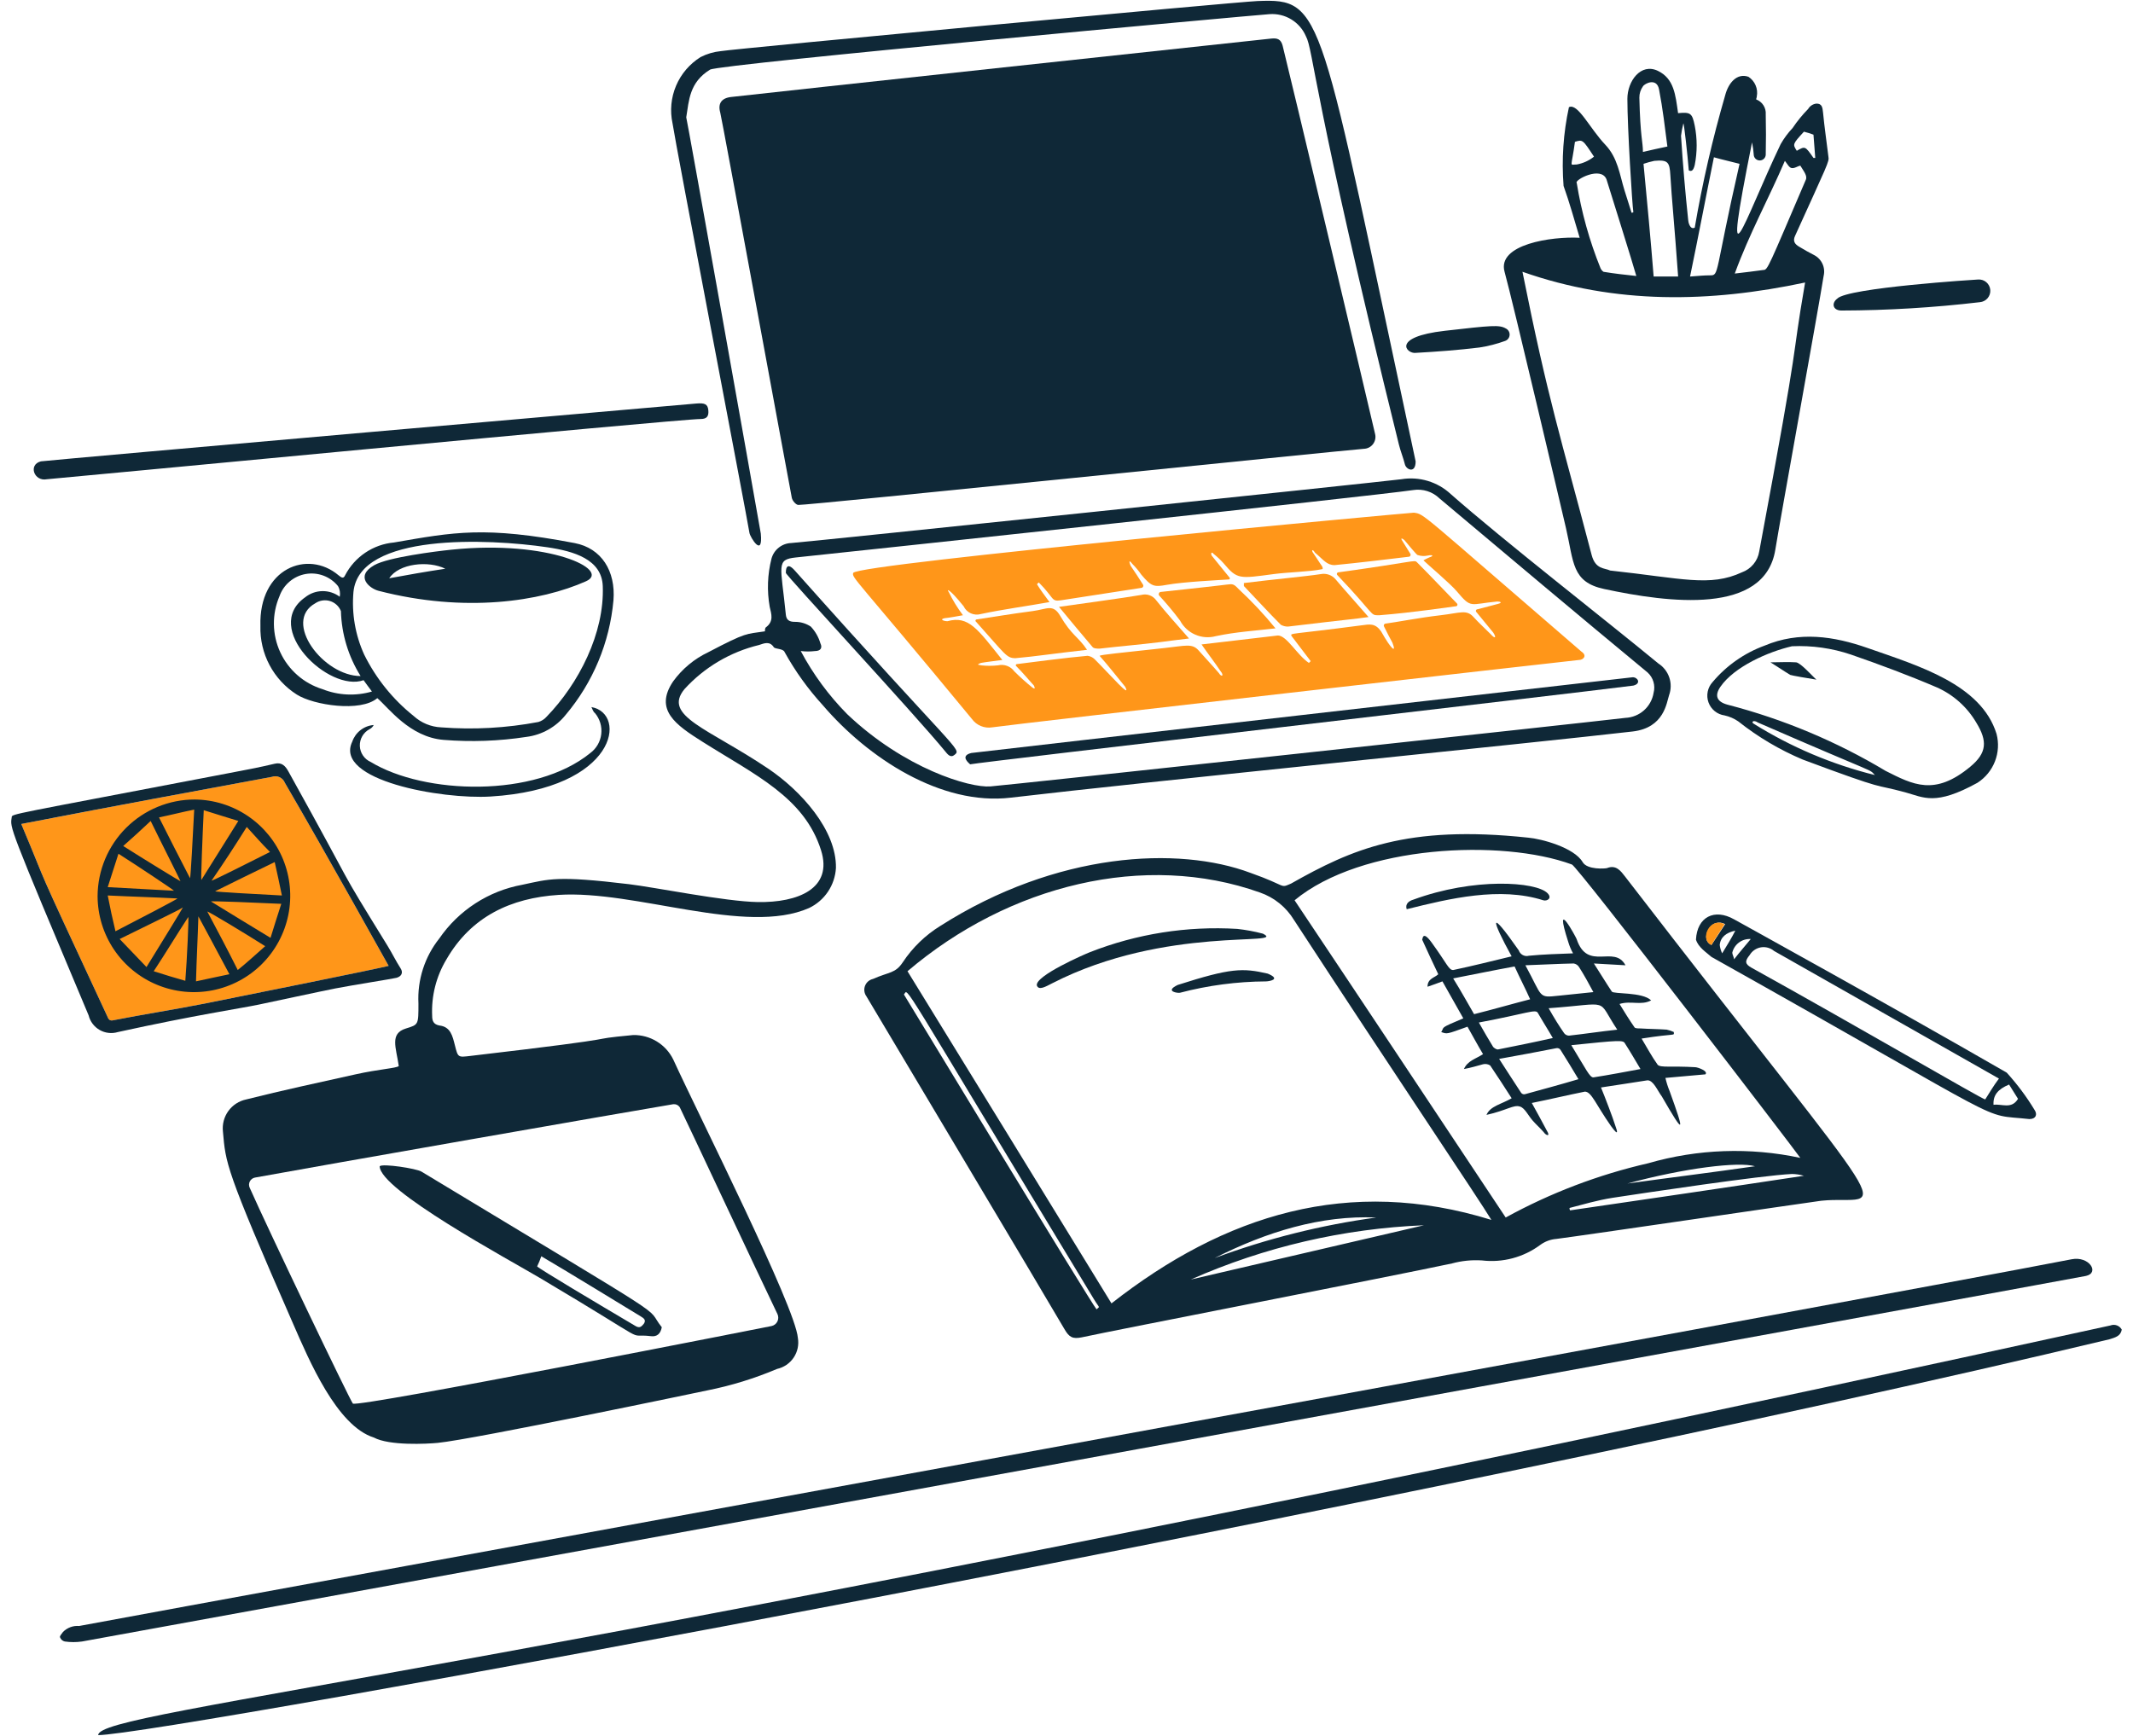
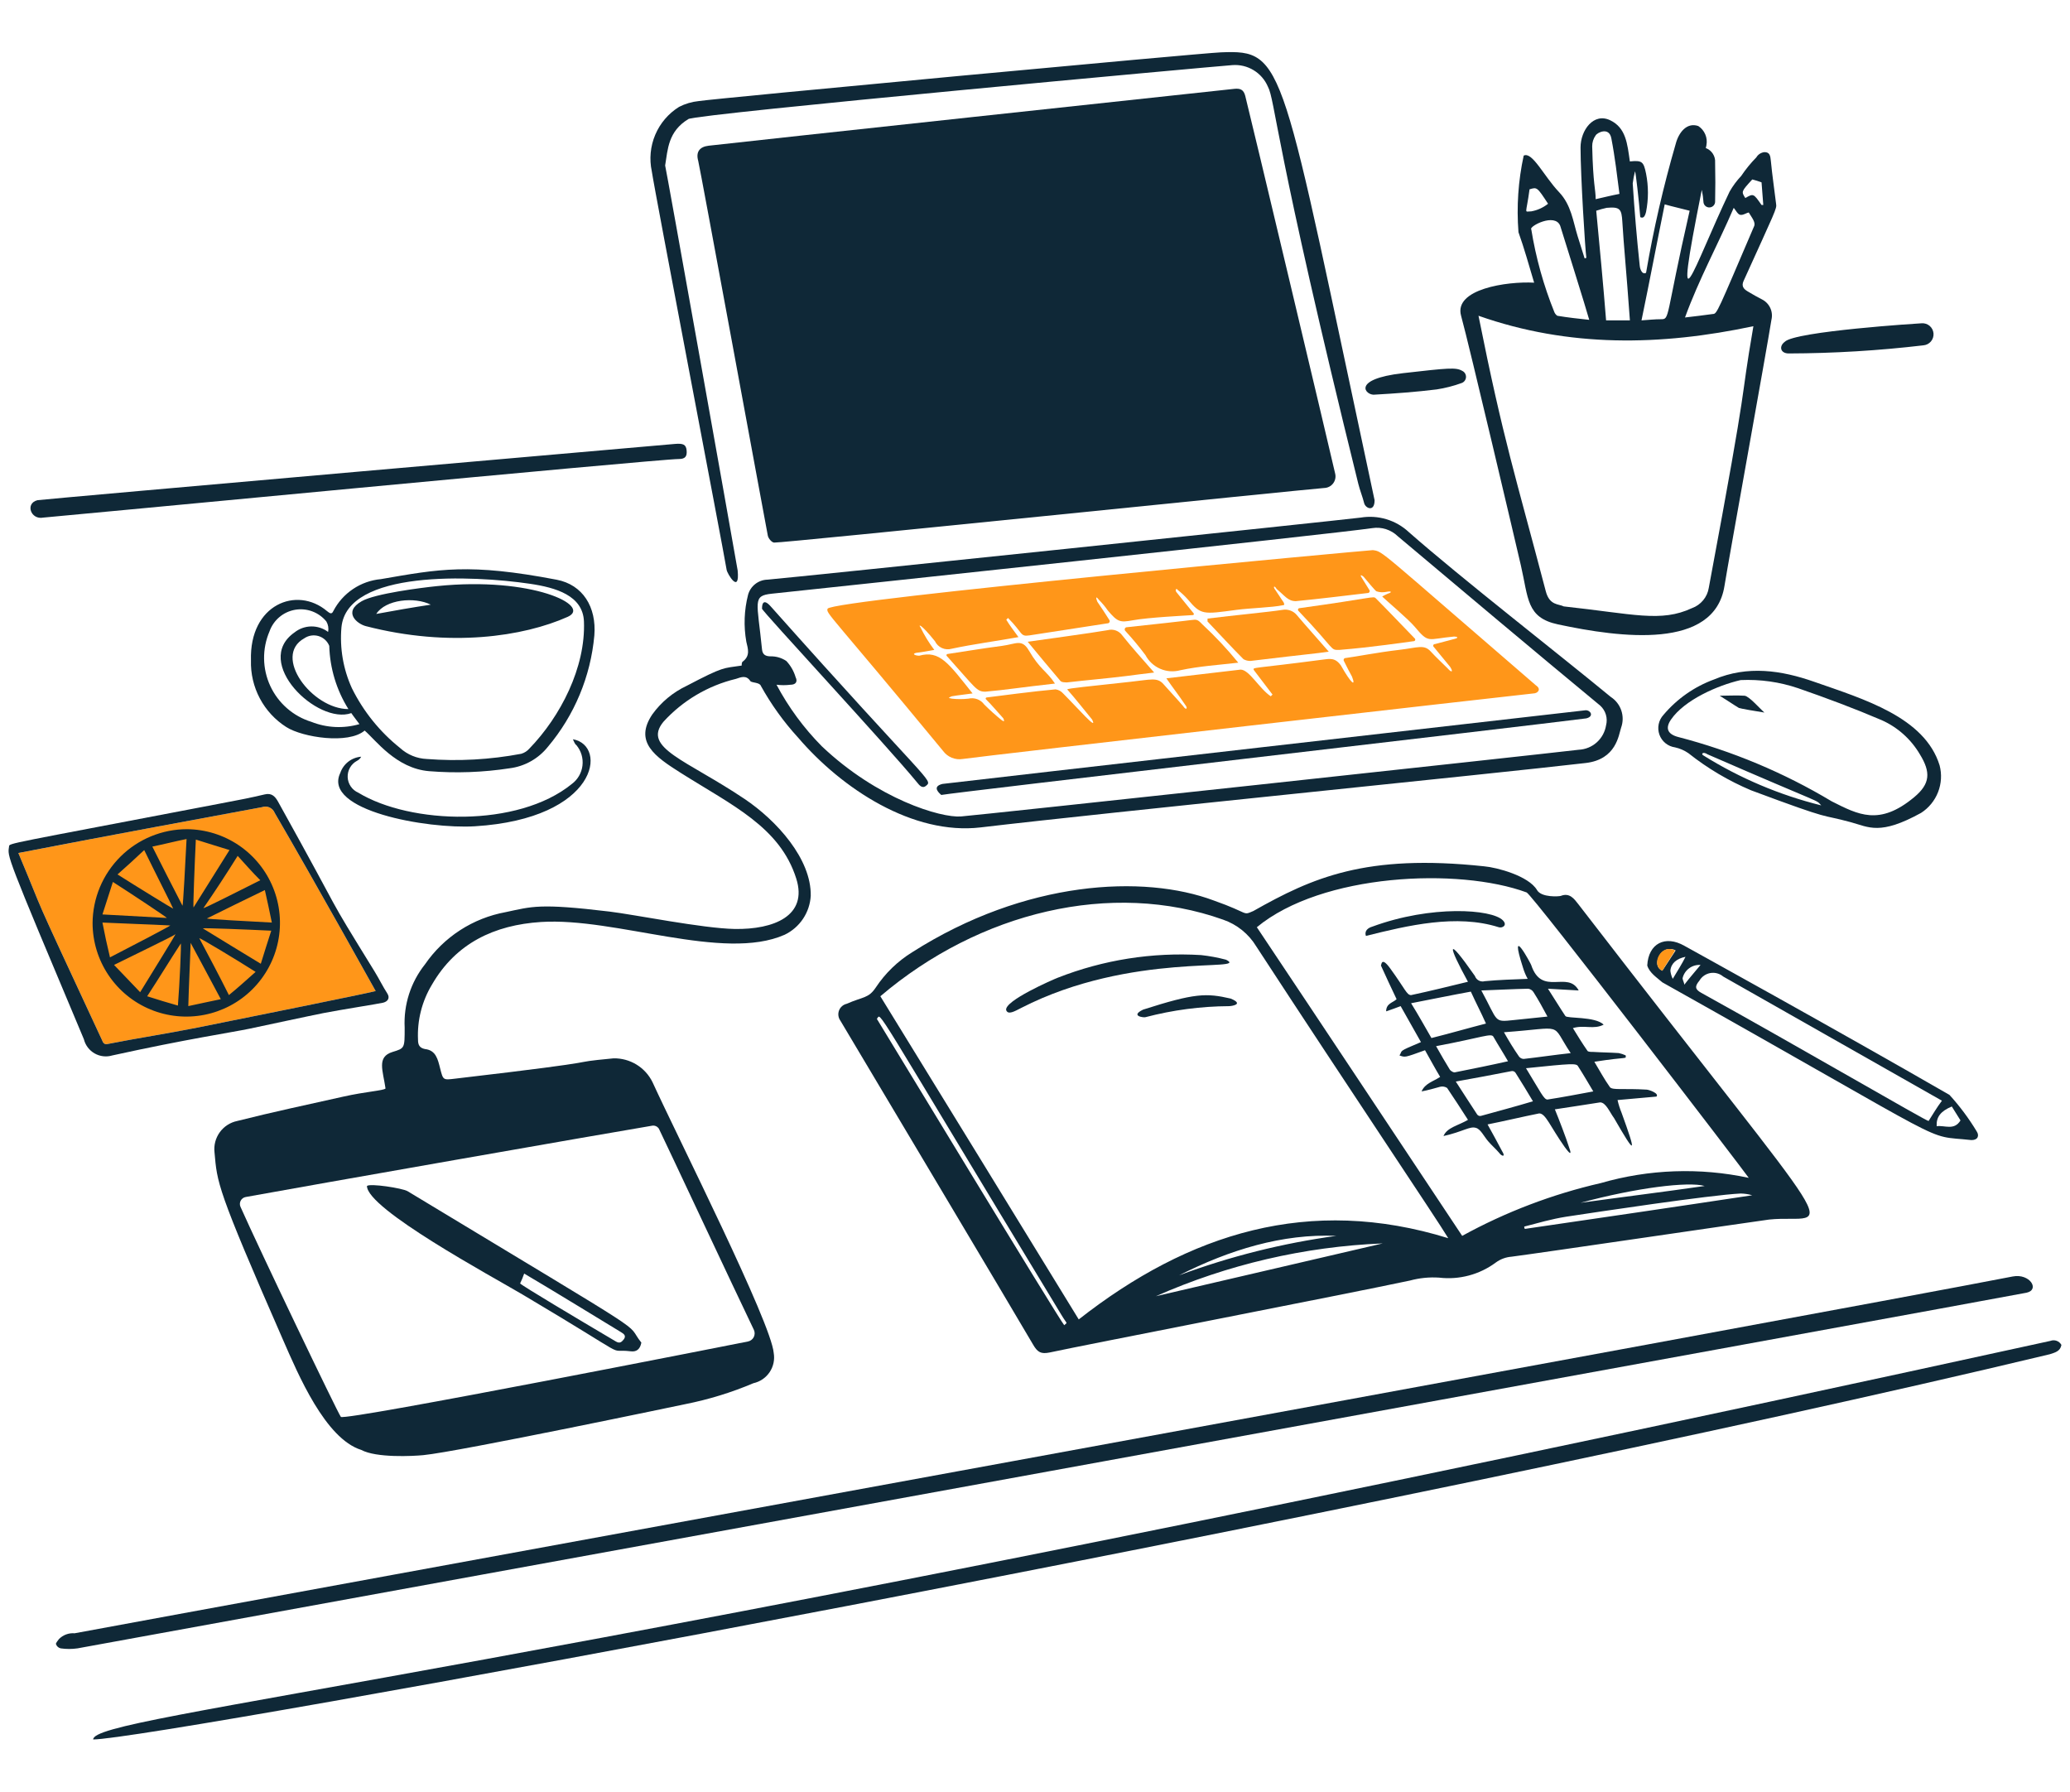
- <svg xmlns="http://www.w3.org/2000/svg" width="258" height="210" viewBox="0 0 228 186" fill="none">
+ <svg xmlns="http://www.w3.org/2000/svg" width="208" height="180" viewBox="0 0 228 186" fill="none">
  <path d="M41.379 103.492C41.307 103.373 34.834 91.721 30.261 83.876C30.156 83.608 29.95 83.391 29.688 83.273C29.425 83.154 29.126 83.143 28.856 83.242C20.353 84.827 13.037 86.157 2.02 88.29C5.433 96.394 2.615 90.363 11.221 108.864C11.348 109.184 11.476 109.439 11.923 109.311C15.183 108.672 18.442 108.171 21.699 107.526C27.07 106.447 40.164 103.811 41.379 103.492Z" fill="#FF9619" />
  <path d="M85.273 54.102C85.018 54.102 84.633 53.655 84.571 53.335C84.174 51.293 77.085 12.701 76.904 12.06C76.632 11.108 77.03 10.513 78.053 10.394C81.623 9.978 133.001 4.444 135.942 4.132C136.58 4.065 136.974 4.192 137.156 4.898C137.698 7 146.347 43.365 147.059 46.493C147.107 46.68 147.112 46.875 147.073 47.064C147.034 47.253 146.954 47.431 146.837 47.585C146.721 47.738 146.571 47.863 146.399 47.951C146.227 48.038 146.038 48.086 145.845 48.09C143.289 48.287 86.168 54.165 85.273 54.102Z" fill="#0F2837" />
  <path d="M42.464 114.226C42.181 112.246 41.468 110.744 43.231 110.202C44.584 109.784 44.572 109.817 44.572 107.518C44.444 105.001 45.239 102.525 46.809 100.553C47.838 99.057 49.152 97.779 50.676 96.792C52.2 95.805 53.904 95.13 55.69 94.803C58.603 94.189 59.338 93.803 67.127 94.739C69.864 95.067 77.439 96.6 80.931 96.655C85.227 96.725 89.01 95.213 87.701 91.096C85.909 85.428 80.645 83.045 74.985 79.468C72.145 77.672 69.799 76.061 71.855 73.014C72.828 71.67 74.124 70.593 75.624 69.883C79.796 67.696 79.618 67.966 81.693 67.646C81.693 67.519 81.693 67.263 81.821 67.2C82.654 66.561 82.386 65.796 82.204 65.027C81.899 63.308 81.964 61.543 82.396 59.852C82.524 59.385 82.797 58.972 83.177 58.673C83.556 58.373 84.021 58.202 84.504 58.185C87.257 57.971 147.32 51.674 149.871 51.35C150.818 51.192 151.789 51.254 152.708 51.531C153.628 51.808 154.472 52.292 155.174 52.947C160.911 57.999 171.768 66.436 177.409 71.093C177.955 71.445 178.367 71.971 178.576 72.586C178.785 73.201 178.779 73.869 178.559 74.48C178.289 75.269 178.05 77.982 174.661 78.377C164.373 79.577 122.216 83.79 108.021 85.469C100.554 86.353 92.736 81.223 87.895 75.566C86.313 73.837 84.941 71.928 83.805 69.88C83.677 69.496 82.841 69.553 82.655 69.368C82.208 68.665 81.633 68.921 81.058 69.112C77.982 69.854 75.199 71.501 73.07 73.841C70.706 76.72 75.582 78.017 82.015 82.339C85.537 84.705 89.38 88.944 89.299 93.008C89.246 93.914 88.951 94.789 88.446 95.543C87.94 96.296 87.242 96.9 86.424 97.292C79.668 100.279 67.828 95.354 59.588 95.887C54.471 96.217 50.224 98.202 47.576 102.789C46.474 104.615 45.941 106.728 46.042 108.858C46.042 109.37 46.169 109.753 46.809 109.88C48.023 110.009 48.227 111.028 48.474 111.989C48.812 113.326 48.797 113.298 50.141 113.14C69.004 110.935 61.446 111.493 67.584 110.903C68.472 110.888 69.347 111.126 70.106 111.589C70.865 112.053 71.476 112.722 71.868 113.521C74.69 119.686 84.949 140.009 85.222 143.359C85.348 144.094 85.186 144.849 84.769 145.468C84.352 146.087 83.713 146.521 82.984 146.681C80.578 147.701 78.073 148.472 75.509 148.982C75.368 149.014 50.48 154.231 46.629 154.604C45.477 154.715 41.453 154.924 39.792 154.029C35.822 152.788 32.846 145.725 31.167 141.891C23.813 125.096 23.932 124.636 23.627 121.255C23.538 120.472 23.744 119.685 24.205 119.046C24.666 118.408 25.349 117.964 26.119 117.804C30.011 116.82 33.909 115.992 37.812 115.12C40.308 114.561 42.232 114.46 42.464 114.226ZM27.065 126.175C26.948 126.195 26.838 126.243 26.742 126.312C26.646 126.382 26.567 126.473 26.512 126.578C26.457 126.682 26.426 126.798 26.422 126.917C26.418 127.035 26.442 127.153 26.491 127.261C28.481 131.757 37.161 149.88 37.544 150.39C38.02 150.866 82.272 142.111 82.398 142.084C82.532 142.056 82.658 141.997 82.766 141.913C82.875 141.829 82.963 141.722 83.025 141.6C83.086 141.477 83.119 141.342 83.121 141.205C83.123 141.067 83.094 140.931 83.037 140.807C80.928 136.428 73.197 119.913 72.565 118.635C72.488 118.524 72.381 118.434 72.257 118.378C72.134 118.322 71.997 118.301 71.862 118.316C66.876 119.146 33.71 124.962 27.065 126.175ZM85.529 69.756C86.853 72.243 88.531 74.525 90.513 76.529C96.657 82.361 103.619 84.431 105.847 84.264C107.89 84.109 169.425 77.452 173.894 76.917C174.627 76.882 175.325 76.596 175.872 76.108C176.418 75.619 176.781 74.958 176.898 74.234C177 73.848 176.995 73.442 176.882 73.058C176.77 72.675 176.554 72.33 176.26 72.061C168.814 65.903 161.353 59.623 153.96 53.404C153.593 53.047 153.148 52.781 152.66 52.625C152.172 52.47 151.655 52.43 151.149 52.509C146.688 53.167 91.347 59.061 85.018 59.73C82.837 59.96 83.405 60.545 83.932 65.863C83.989 66.439 84.315 66.63 84.884 66.63C85.498 66.621 86.1 66.799 86.609 67.141C87.086 67.648 87.436 68.259 87.632 68.926C87.887 69.438 87.632 69.759 87.057 69.759C86.549 69.822 86.036 69.821 85.529 69.756Z" fill="#0F2837" />
  <path d="M168.978 25.477C168.404 23.56 167.892 21.707 167.252 19.919C167.032 17.095 167.226 14.253 167.827 11.485C168.779 11.009 170.038 13.733 171.726 15.51C173.063 16.919 173.259 18.705 173.771 20.366C174.026 21.199 174.28 21.963 174.536 22.794C174.571 22.798 174.606 22.794 174.639 22.783C174.673 22.772 174.703 22.754 174.728 22.73C174.601 21.896 174.089 13.657 174.089 10.591C174.089 8.687 175.528 6.72 177.348 7.588C179.094 8.421 179.241 10.167 179.52 12.124C180.863 11.997 181.031 12.124 181.305 13.466C181.58 14.859 181.58 16.291 181.305 17.684C181.173 18.21 181.002 18.426 180.667 18.259C180.538 16.593 180.155 13.211 180.09 13.211C179.975 13.652 179.89 14.1 179.836 14.553C180.028 17.556 180.283 20.558 180.602 23.561C180.602 23.74 180.776 24.657 181.305 24.394C182.124 19.608 183.213 14.871 184.567 10.207C184.888 8.956 185.781 7.785 187.059 8.226C187.4 8.449 187.668 8.769 187.826 9.144C187.986 9.519 188.031 9.934 187.953 10.334C187.953 10.462 187.89 10.526 187.89 10.655C188.209 10.774 188.482 10.995 188.666 11.283C188.851 11.571 188.937 11.911 188.911 12.252C188.944 13.722 188.944 15.125 188.911 16.596C188.899 16.753 188.831 16.899 188.719 17.009C188.606 17.119 188.458 17.183 188.301 17.191C188.144 17.199 187.99 17.15 187.867 17.052C187.744 16.954 187.661 16.815 187.634 16.66C187.605 16.187 187.541 15.717 187.442 15.254C184.085 32.04 186.478 23.895 190.509 15.445C190.864 14.822 191.293 14.243 191.787 13.721C192.278 12.99 192.835 12.305 193.453 11.677C193.546 11.517 193.676 11.382 193.831 11.282C193.987 11.182 194.164 11.12 194.348 11.101C194.923 11.101 194.995 11.484 195.05 12.06C195.203 13.655 195.434 15.191 195.626 16.788C195.732 17.321 195.55 17.551 192.047 25.286C191.788 25.859 192.047 26.171 192.495 26.436C193.013 26.746 193.581 27.075 194.092 27.33C194.488 27.534 194.805 27.866 194.99 28.272C195.176 28.677 195.219 29.134 195.114 29.567C194.611 32.773 190.401 56.01 189.939 58.894C188.812 65.923 178.54 64.596 171.601 63.111C168.115 62.366 168.36 60.255 167.512 56.594C167.053 54.615 161.812 32.301 160.931 29.12C160.111 26.183 165.971 25.315 168.978 25.477ZM193.135 30.269C182.912 32.442 172.816 32.634 162.848 29.12C165.616 42.956 166.918 46.723 170.261 59.465C170.675 61.046 171.677 60.844 172.241 61.131C179.939 61.964 182.934 62.916 186.362 61.322C186.842 61.149 187.267 60.851 187.593 60.457C187.92 60.064 188.134 59.591 188.214 59.086C192.907 33.976 191.469 39.902 193.128 30.269H193.135ZM168.662 19.599C169.167 22.732 170.022 25.798 171.212 28.74C171.282 28.894 171.392 29.027 171.531 29.123C172.682 29.315 173.831 29.442 175.046 29.571C174.853 28.799 171.888 19.337 171.851 19.218C171.275 17.746 168.401 19.28 168.655 19.599H168.662ZM192.623 17.746C192.305 17.81 191.983 18.073 191.665 18.002C191.408 17.945 191.218 17.554 190.962 17.235C189.237 21.26 187.129 25.089 185.595 29.311C186.744 29.183 187.703 29.055 188.661 28.928C189.127 28.928 189.184 28.647 193.198 19.28C193.409 18.843 192.972 18.34 192.616 17.746H192.623ZM183.359 16.852C182.464 21.255 181.693 25.35 180.803 29.63C181.698 29.567 182.273 29.503 182.912 29.503C183.971 29.503 183.369 29.53 186.106 17.554C185.141 17.299 184.245 17.107 183.352 16.852H183.359ZM179.525 29.63C179.122 23.987 178.844 21.373 178.692 18.768C178.611 17.364 178.436 17.102 176.967 17.235C176.578 17.32 176.194 17.427 175.817 17.554C176.2 21.58 176.583 25.606 176.903 29.63H179.525ZM178.376 15.707C178.12 13.727 177.876 11.616 177.48 9.574C177.233 8.295 175.946 8.935 175.755 9.254C175.501 9.607 175.366 10.033 175.372 10.468C175.474 14.759 175.755 15.164 175.755 16.282C176.642 16.084 177.409 15.888 178.368 15.701L178.376 15.707ZM170.516 16.794C169.302 14.941 169.302 14.941 168.471 15.197C168.088 18.072 167.832 17.624 168.662 17.624C169.338 17.504 169.972 17.216 170.508 16.788L170.516 16.794ZM192.24 16.155C193.135 15.644 193.135 15.644 194.025 16.921H194.217C194.154 16.09 194.09 15.26 194.025 14.429C193.691 14.303 193.35 14.197 193.003 14.11C191.785 15.445 191.785 15.445 192.233 16.149L192.24 16.155Z" fill="#0F2837" />
  <path d="M8.536 175.884C7.922 175.972 7.298 175.972 6.683 175.884C6.568 175.858 6.461 175.803 6.371 175.726C6.282 175.647 6.214 175.548 6.173 175.437C6.109 175.309 6.364 175.053 6.492 174.862C6.715 174.636 6.985 174.46 7.283 174.35C7.581 174.239 7.9 174.196 8.217 174.223C19.422 172.122 201.406 138.88 221.688 134.928C223.566 134.562 224.708 136.382 223.222 136.713C221.902 137.014 8.655 175.863 8.536 175.884Z" fill="#0F2837" />
  <path d="M225.841 142.021C226.063 141.935 226.309 141.933 226.532 142.015C226.755 142.098 226.942 142.259 227.055 142.469C226.927 143.171 226.353 143.302 225.778 143.491C153.307 160.851 16.814 185.916 10.262 185.916C10.262 183.183 53.462 179.751 225.841 142.021Z" fill="#0F2837" />
  <path d="M40.164 74.804C38.379 76.338 33.334 75.561 31.539 74.421C30.308 73.639 29.302 72.55 28.619 71.262C27.936 69.974 27.599 68.53 27.642 67.073C27.457 60.896 32.701 58.847 36.011 61.641C36.267 61.833 36.523 62.089 36.715 61.641C37.223 60.664 37.969 59.83 38.884 59.216C39.799 58.602 40.853 58.227 41.95 58.127C48.388 57.016 51.654 56.348 61.311 58.191C64.19 58.741 65.714 61.194 65.464 64.325C65.058 68.842 63.271 73.126 60.347 76.593C59.305 77.899 57.796 78.747 56.139 78.958C53.201 79.41 50.22 79.517 47.257 79.277C43.627 78.975 41.377 75.843 40.164 74.804ZM37.609 63.431C37.407 65.729 37.803 68.04 38.759 70.139C40.023 72.695 41.834 74.942 44.063 76.721C44.871 77.458 45.911 77.887 47.003 77.935C50.485 78.204 53.987 78.011 57.418 77.361C57.766 77.258 58.076 77.058 58.313 76.784C61.74 73.249 64.514 67.852 64.319 62.792C64.208 59.926 61.214 59.057 58.377 58.639C52.051 57.706 38.226 57.079 37.609 63.431ZM48.152 58.894C58.575 57.823 65.255 61.064 62.528 62.28C57.668 64.447 49.557 65.697 40.293 63.303C39.333 63.055 37.732 61.756 39.845 60.555C41.312 59.719 46.362 59.077 48.152 58.894ZM36.14 63.942C36.218 63.548 36.15 63.139 35.948 62.792C35.539 62.29 35.005 61.907 34.398 61.68C33.792 61.454 33.137 61.393 32.499 61.503C31.862 61.614 31.265 61.892 30.771 62.31C30.276 62.727 29.902 63.269 29.686 63.879C29.278 64.829 29.074 65.856 29.087 66.89C29.101 67.925 29.332 68.945 29.766 69.885C30.2 70.825 30.827 71.662 31.606 72.344C32.385 73.026 33.298 73.536 34.287 73.841C35.977 74.513 37.843 74.603 39.59 74.096C39.271 73.649 38.95 73.263 38.695 72.882C34.969 74.208 27.768 67.272 32.434 64.001C32.958 63.582 33.606 63.348 34.277 63.337C34.948 63.327 35.603 63.539 36.14 63.942ZM38.376 72.439C37.065 70.348 36.336 67.943 36.267 65.475C36.164 65.22 36.005 64.99 35.802 64.804C35.599 64.618 35.357 64.48 35.093 64.4C34.829 64.32 34.551 64.3 34.279 64.342C34.006 64.384 33.747 64.487 33.519 64.642C29.986 66.604 34.371 72.439 38.376 72.439ZM47.448 60.939C45.663 60.044 42.465 60.363 41.442 61.961C43.487 61.584 45.337 61.258 47.448 60.939Z" fill="#0F2837" />
  <path d="M81.249 57.169C81.505 59.853 80.108 57.551 80.035 57.105C79.636 54.669 72.093 15.32 71.792 13.209C71.502 11.862 71.635 10.458 72.172 9.188C72.71 7.919 73.626 6.846 74.796 6.117C75.473 5.77 76.21 5.553 76.967 5.478C78.625 5.201 132.174 0.2 134.473 0.111C141.643 -0.167 140.978 0.785 151.404 49.438C151.404 50.78 150.396 50.329 150.254 49.757C150.08 49.05 149.79 48.356 149.615 47.649C140.35 10.188 140.471 5.397 139.648 3.881C139.325 3.13 138.777 2.499 138.077 2.075C137.379 1.651 136.566 1.456 135.751 1.516C133.834 1.647 76.771 6.871 75.818 7.459C73.588 8.824 73.557 10.775 73.262 12.57C73.326 12.635 80.61 53.464 81.249 57.169Z" fill="#0F2837" />
  <path d="M35.628 105.919C34.164 106.207 28.726 107.379 27.45 107.645C25.462 108.06 20.636 108.769 12.37 110.584C12.048 110.681 11.709 110.712 11.374 110.673C11.039 110.636 10.715 110.529 10.422 110.363C10.13 110.196 9.874 109.971 9.67 109.702C9.467 109.434 9.32 109.126 9.239 108.799C0.538 88.132 0.831 88.746 0.998 87.581C0.998 87.187 0.658 87.366 24.191 82.854C25.857 82.536 27.517 82.23 29.174 81.832C29.943 81.647 30.325 82.088 30.644 82.665C38.569 96.931 35.325 91.709 41.25 101.322C41.762 102.155 42.156 102.976 42.656 103.75C42.983 104.256 42.719 104.639 42.21 104.773C41.767 104.886 37.483 105.556 35.628 105.919ZM41.379 103.492C41.306 103.373 34.834 91.721 30.261 83.876C30.156 83.608 29.95 83.391 29.687 83.272C29.425 83.154 29.126 83.143 28.855 83.242C20.353 84.826 13.037 86.157 2.02 88.289C5.433 96.395 2.615 90.363 11.221 108.863C11.348 109.184 11.476 109.439 11.923 109.311C15.182 108.672 18.442 108.171 21.699 107.526C27.069 106.447 40.164 103.811 41.379 103.492Z" fill="#0F2837" />
  <path d="M4.767 51.35C3.393 51.625 2.737 49.781 4.128 49.433C5.913 49.219 72.213 43.412 74.348 43.236C75.242 43.162 75.562 43.299 75.626 43.938C75.69 44.577 75.497 44.897 74.793 44.897C72.4 44.902 5.145 51.35 4.767 51.35Z" fill="#0F2837" />
  <path d="M203.862 84.898C200.224 83.907 202.263 84.89 192.872 81.385C190.396 80.342 188.074 78.967 185.97 77.296C185.526 76.99 185.027 76.772 184.501 76.656C184.112 76.603 183.746 76.444 183.443 76.197C183.138 75.95 182.908 75.624 182.776 75.255C182.644 74.886 182.617 74.489 182.695 74.104C182.773 73.72 182.956 73.366 183.222 73.078C184.704 71.317 186.621 69.973 188.782 69.181C192.5 67.614 196.193 68.16 199.835 69.437C205.272 71.341 211.998 73.321 213.639 78.638C213.894 79.615 213.834 80.647 213.466 81.588C213.099 82.528 212.444 83.328 211.594 83.874C207.065 86.37 205.851 85.442 203.862 84.898ZM187.632 77.552C191.64 80.055 196.018 81.909 200.603 83.046C199.858 82.301 201.443 83.243 188.08 77.423C187.559 77.077 187.32 77.394 187.632 77.552ZM191.721 69.245C189.155 69.84 185.533 71.44 184.054 73.59C183.4 74.542 183.669 75.197 184.822 75.507C190.776 77.049 196.477 79.437 201.753 82.599C204.685 84.077 207.003 85.329 210.826 82.152C212.611 80.672 212.681 79.403 211.465 77.423C210.487 75.757 209.014 74.439 207.249 73.655C204.248 72.371 201.18 71.225 198.048 70.139C196.013 69.45 193.867 69.146 191.721 69.245Z" fill="#0F2837" />
  <path d="M181.436 100.681C181.562 98.252 183.408 97.306 185.524 98.508C185.643 98.579 201.969 107.577 214.725 114.93C215.855 116.17 216.861 117.519 217.727 118.955C218.021 119.401 217.876 119.907 217.152 119.907C211.488 119.279 216.513 121.274 183.097 102.533C182.521 102.022 181.691 101.512 181.436 100.681ZM213.894 115.568L189.803 101.895C189.61 101.731 189.384 101.612 189.14 101.545C188.896 101.478 188.64 101.465 188.39 101.508C188.14 101.551 187.903 101.648 187.695 101.792C187.487 101.935 187.313 102.124 187.185 102.342C186.662 102.971 186.677 103.294 187.377 103.684C198.399 109.789 212.138 117.804 212.424 117.804C212.871 117.102 213.319 116.334 213.894 115.568ZM215.939 117.74L214.981 116.207C213.765 116.717 213.255 117.357 213.315 118.378C214.213 118.251 215.235 118.89 215.939 117.74ZM183.095 101.256C183.604 100.489 184.053 99.787 184.564 99.019C184.41 98.934 184.24 98.881 184.065 98.864C183.89 98.847 183.713 98.866 183.547 98.92C183.379 98.973 183.225 99.062 183.093 99.178C182.961 99.294 182.854 99.436 182.779 99.594C182.33 100.361 182.521 101 183.097 101.256H183.095ZM185.522 102.788C186.161 101.955 186.736 101.319 187.307 100.617C186.856 100.587 186.409 100.718 186.046 100.987C185.683 101.256 185.427 101.646 185.326 102.086C185.333 102.282 185.519 102.597 185.519 102.788H185.522ZM184.244 102.15C184.82 101.198 185.266 100.484 185.65 99.722C184.691 99.913 184.053 100.425 183.984 101.256C184.02 101.567 184.108 101.869 184.246 102.15H184.244Z" fill="#0F2837" />
  <path d="M63.102 75.762C66.984 76.437 65.879 84.509 52.304 85.346C47.036 85.671 35.483 83.604 37.481 79.469C37.648 78.979 37.955 78.549 38.364 78.232C38.772 77.915 39.265 77.724 39.781 77.684C39.684 77.877 39.527 78.034 39.333 78.131C39.008 78.302 38.739 78.562 38.555 78.879C38.371 79.198 38.281 79.561 38.294 79.929C38.307 80.296 38.424 80.652 38.631 80.955C38.837 81.258 39.126 81.498 39.462 81.645C45.214 85.141 57.037 85.52 62.975 80.693C63.3 80.452 63.573 80.149 63.776 79.799C63.979 79.45 64.108 79.063 64.156 78.661C64.204 78.26 64.169 77.853 64.054 77.465C63.938 77.079 63.745 76.719 63.486 76.409C63.294 76.273 63.23 76.018 63.102 75.762Z" fill="#0F2837" />
  <path d="M197.025 33.273C196.097 33.273 195.919 32.487 196.578 31.994C197.662 30.826 211.537 29.95 211.657 29.95C211.98 29.925 212.298 30.028 212.544 30.238C212.789 30.448 212.941 30.746 212.967 31.068C212.992 31.39 212.889 31.709 212.679 31.954C212.469 32.2 212.171 32.352 211.849 32.378C206.929 32.959 201.98 33.258 197.025 33.273Z" fill="#0F2837" />
  <path d="M154.536 35.444C159.534 34.874 160.36 34.789 161.053 35.188C161.185 35.249 161.295 35.347 161.369 35.471C161.444 35.594 161.48 35.737 161.473 35.881C161.466 36.026 161.417 36.164 161.33 36.28C161.244 36.396 161.125 36.483 160.989 36.531C160.098 36.855 159.178 37.09 158.241 37.234C156.007 37.51 153.705 37.681 151.405 37.809C150.447 37.936 148.716 36.108 154.536 35.444Z" fill="#0F2837" />
  <path d="M173.831 93.908C173.385 93.333 172.879 92.63 171.915 93.013C171.723 93.077 169.787 93.217 169.297 92.374C168.377 90.803 164.859 89.875 163.482 89.756C150.421 88.357 144.522 91.019 138.054 94.676C136.807 95.21 137.712 94.938 133.707 93.526C125.987 90.631 112.935 91.279 100.482 99.212C98.874 100.204 97.501 101.534 96.458 103.11C95.651 104.318 95.041 104.108 93.263 104.895C93.072 104.938 92.894 105.029 92.746 105.157C92.598 105.286 92.484 105.45 92.415 105.632C92.345 105.816 92.322 106.014 92.347 106.209C92.373 106.403 92.446 106.588 92.56 106.748C93.582 108.474 112.112 139.527 113.773 142.402C114.284 143.296 114.667 143.488 115.625 143.296C119.141 142.528 148.749 136.78 155.305 135.374C156.345 135.092 157.424 134.984 158.499 135.053C160.722 135.32 162.963 134.724 164.76 133.387C165.265 133.017 165.863 132.796 166.486 132.749C169.489 132.365 192.491 128.978 194.854 128.659C201.868 127.927 204.286 133.417 173.831 93.908ZM117.221 140.295C116.745 139.819 96.663 106.678 96.583 106.559C97.141 106 95.393 103.643 116.901 139.146C117.588 140.289 117.594 139.922 117.221 140.295ZM127.316 137.1C135.205 133.609 143.68 131.637 152.299 131.286L127.316 137.1ZM129.872 134.799C135.431 131.989 141.245 130.2 147.188 130.455C141.274 131.261 135.466 132.718 129.872 134.799ZM118.818 139.657C111.534 127.772 104.25 115.909 96.966 104.067C107.869 94.785 122.425 91.251 134.729 95.633C136.248 96.159 137.535 97.198 138.37 98.573C148.897 114.706 158.236 128.572 159.518 130.711C144.249 125.983 130.958 130.137 118.818 139.657ZM161.052 130.455C153.577 119.209 146.037 107.837 138.435 96.463C145.596 90.535 160.648 89.868 168.145 92.63C168.712 92.773 192.113 123.313 192.616 124.066C187.221 122.91 181.624 123.108 176.322 124.641C170.989 125.864 165.85 127.821 161.052 130.455ZM187.76 124.961C183.357 125.6 178.687 126.175 174.087 126.813C180.221 125.152 185.971 124.449 187.76 124.961ZM167.953 129.688C167.902 129.614 167.879 129.523 167.889 129.432C169.359 129.05 170.893 128.599 172.489 128.347C175.709 127.858 188.415 125.942 191.721 125.791C192.154 125.797 192.584 125.862 192.999 125.983C184.567 127.261 176.26 128.475 167.953 129.688Z" fill="#0F2837" />
  <path d="M183.096 101.257C181.787 100.674 182.886 98.212 184.501 99.02C184.054 99.783 183.543 100.489 183.096 101.257Z" fill="#FF9619" />
  <path d="M70.642 142.212C70.513 142.914 70.129 143.248 69.491 143.17C66.479 142.805 70.417 144.539 57.544 136.909C54.187 134.919 40.419 127.499 40.419 124.961C40.732 124.648 44.33 125.199 44.893 125.535C73.369 142.736 68.597 139.658 70.642 142.212ZM57.288 135.695C57.61 136.017 63.551 139.554 67.83 142.083C68.274 142.347 68.469 142.148 68.725 141.829C68.981 141.445 68.725 141.255 68.406 141.062C67.204 140.332 60.034 135.945 57.735 134.608C57.608 134.979 57.459 135.342 57.288 135.695Z" fill="#0F2837" />
  <path d="M151.212 54.933C152.381 55.112 151.569 54.652 169.167 69.82C169.831 70.262 169.345 70.715 168.911 70.715C166.484 70.969 108.659 77.555 106.04 77.934C105.63 78.002 105.211 77.953 104.827 77.795C104.443 77.637 104.111 77.375 103.867 77.04C91.372 61.887 90.972 61.926 91.152 61.385C91.655 60.378 151.072 54.91 151.212 54.933ZM102.909 65.922C102.141 66.05 101.566 66.177 100.928 66.241C100.352 66.37 100.863 66.561 101.248 66.561C103.522 65.93 104.496 67.427 107.125 70.715C106.231 70.842 105.528 70.906 104.825 71.033C104.186 71.289 104.761 71.225 104.825 71.289C105.441 71.357 106.061 71.357 106.677 71.289C106.997 71.215 107.33 71.235 107.636 71.349C107.944 71.463 108.21 71.664 108.403 71.928C109.012 72.536 109.651 73.112 110.321 73.652C110.512 73.781 110.703 73.908 110.512 73.461C109.872 72.759 109.298 72.056 108.595 71.353C108.581 71.338 108.572 71.319 108.568 71.299C108.565 71.279 108.566 71.258 108.572 71.239C108.579 71.22 108.59 71.202 108.606 71.189C108.621 71.175 108.639 71.165 108.659 71.161C109.681 71.033 114.025 70.459 116.262 70.267C116.585 70.311 116.88 70.469 117.095 70.715C118.741 72.36 120.965 74.939 120.29 73.59C119.395 72.503 118.505 71.353 117.542 70.267C117.798 70.138 119.591 69.973 124.507 69.434C126.745 69.196 127.461 68.909 128.149 69.69C128.863 70.506 129.618 71.287 130.322 72.118C130.641 72.628 130.897 72.373 130.513 71.926C129.874 70.967 129.171 70.073 128.469 69.051C131.215 68.731 133.9 68.412 136.646 68.092C137.598 68.092 138.708 70.19 139.969 71.031L140.161 70.839C139.459 69.945 138.819 69.054 138.116 68.156C137.937 67.799 137.89 68.023 145.592 67.005C146.488 66.886 147.062 66.751 147.7 67.644C148.851 69.69 149.366 70.009 148.914 68.859C148.723 68.539 148.276 67.644 148.021 67.134C148.002 67.101 147.993 67.064 147.993 67.026C147.994 66.988 148.005 66.951 148.024 66.918C148.044 66.886 148.071 66.859 148.104 66.841C148.137 66.823 148.174 66.813 148.212 66.814C149.235 66.686 151.792 66.186 154.09 65.92C156.199 65.675 156.844 65.276 157.603 66.112C158.183 66.747 158.819 67.325 159.458 67.964C159.904 68.475 160.095 68.348 159.713 67.773L157.928 65.6C157.897 65.576 157.874 65.543 157.864 65.506C157.854 65.468 157.856 65.428 157.871 65.392C157.885 65.356 157.911 65.326 157.944 65.306C157.977 65.286 158.016 65.277 158.054 65.281L160.227 64.706C160.738 64.578 160.483 64.45 160.164 64.45C157.175 64.722 157.413 65.262 155.818 63.364C155.119 62.531 152.623 60.425 152.24 60.041C152.447 59.922 152.66 59.815 152.879 59.721C153.327 59.594 153.327 59.402 152.688 59.53C152.327 59.606 151.952 59.585 151.602 59.467C151.474 59.402 150.516 58.253 150.196 57.868C149.813 57.55 149.813 57.741 150.004 57.997L150.837 59.338C150.856 59.371 150.865 59.408 150.865 59.446C150.864 59.484 150.853 59.521 150.834 59.553C150.814 59.586 150.787 59.613 150.754 59.631C150.721 59.65 150.683 59.659 150.646 59.658C147.962 59.977 145.342 60.297 142.722 60.552C141.869 60.552 141.532 59.975 140.614 59.211C140.358 58.763 140.167 58.955 140.487 59.338C140.805 59.785 141.061 60.233 141.382 60.68C141.509 60.936 141.445 60.999 141.317 60.999C140.103 61.255 137.675 61.313 136.2 61.511C132.493 62.008 132.294 62.094 130.833 60.36C130.502 59.988 130.138 59.646 129.747 59.338C129.555 59.083 129.428 59.275 129.555 59.53C130.131 60.233 130.833 61.128 131.473 61.894C131.486 61.91 131.494 61.928 131.498 61.948C131.502 61.968 131.5 61.989 131.494 62.008C131.487 62.027 131.476 62.044 131.461 62.058C131.446 62.072 131.428 62.081 131.408 62.086C130.45 62.15 126.49 62.344 124.763 62.661C123.359 62.919 123.097 62.852 122.016 61.575C121.733 61.163 121.411 60.778 121.057 60.425C120.61 59.85 120.739 60.297 120.866 60.616C121.313 61.255 121.76 61.959 122.209 62.661C122.222 62.69 122.229 62.722 122.23 62.754C122.231 62.786 122.225 62.818 122.213 62.848C122.201 62.878 122.183 62.905 122.16 62.928C122.137 62.951 122.11 62.969 122.08 62.981C119.14 63.428 116.279 63.885 113.393 64.322C112.338 64.482 112.704 64.084 111.029 62.406L110.836 62.597C111.221 63.236 111.669 63.811 112.179 64.513C109.687 64.961 107.258 65.276 104.831 65.791C104.474 65.896 104.09 65.87 103.751 65.717C103.411 65.564 103.137 65.295 102.978 64.958C101.381 62.978 101.125 63.106 101.381 63.426C101.806 64.306 102.318 65.143 102.909 65.922Z" fill="#FF9619" />
  <path d="M103.676 81.896C103.557 81.777 102.538 80.997 103.802 80.682C106.42 80.362 171.851 72.886 174.661 72.567C175.212 72.567 175.597 73.245 174.725 73.461C167.991 74.331 105.028 81.624 103.676 81.896Z" fill="#0F2837" />
  <path d="M84.89 61.13C102.373 80.766 102.785 80.212 102.015 80.874C101.566 81.256 101.251 80.806 100.992 80.491C97.651 76.421 83.932 61.643 83.932 61.385C83.932 61.193 83.927 60.047 84.89 61.13Z" fill="#0F2837" />
  <path d="M112.493 105.346C111.752 105.725 111.038 106.151 110.827 105.602C110.572 104.581 115.962 102.236 116.513 102.023C121.531 100.055 126.915 99.205 132.295 99.531C133.222 99.633 134.141 99.803 135.043 100.042C137.8 101.417 124.634 99.124 112.493 105.346Z" fill="#0F2837" />
  <path d="M135.56 104.323C137.092 104.962 135.622 105.156 135.366 105.156C132.261 105.174 129.17 105.582 126.167 106.37C125.975 106.435 124.441 106.243 125.911 105.537C131.612 103.71 132.871 103.704 135.56 104.323Z" fill="#0F2837" />
  <path d="M161.691 117.677C160.925 116.463 160.158 115.313 159.391 114.163C159.279 114.09 159.153 114.04 159.021 114.019C158.89 113.997 158.755 114.002 158.625 114.034C157.981 114.212 157.282 114.417 156.579 114.546C156.964 113.652 157.857 113.459 158.625 112.948C158.049 111.99 157.538 111.032 156.959 110.01C154.655 110.843 154.793 110.8 154.146 110.584C154.535 110.002 153.853 110.227 156.511 109.115C155.744 107.773 155.042 106.497 154.274 105.153C153.764 105.345 153.252 105.537 152.677 105.728C152.677 104.835 153.443 104.776 153.828 104.388C153.252 103.174 152.677 101.958 152.103 100.681C152.167 100.617 152.133 99.635 153.125 101C154.791 103.293 154.943 103.939 155.425 103.939C157.534 103.492 159.578 102.98 161.687 102.47C159.513 98.509 159.195 97.166 162.453 101.831C162.527 102.047 162.681 102.228 162.882 102.334C163.084 102.441 163.319 102.467 163.539 102.406C165.071 102.257 166.606 102.214 168.268 102.15C168.054 101.765 167.883 101.358 167.757 100.937C166.091 95.761 168.65 100.553 168.65 100.617C169.827 104.145 172.674 101.17 173.886 103.428C172.864 103.365 171.778 103.301 170.5 103.236C171.203 104.323 171.778 105.281 172.417 106.24C172.567 106.538 175.699 106.263 176.634 107.192C175.548 107.767 174.462 107.192 173.248 107.575C173.76 108.408 174.269 109.241 174.845 110.067C174.909 110.196 175.229 110.196 175.483 110.196C176.443 110.258 177.337 110.258 178.295 110.323C178.56 110.379 178.817 110.464 179.062 110.578C179.062 111.043 179.44 110.677 175.611 111.281C176.185 112.24 176.697 113.197 177.336 114.093C177.669 114.426 178.764 114.195 181.361 114.349C181.612 114.349 182.789 114.767 182.448 115.115C181.042 115.242 179.635 115.371 178.164 115.498C178.274 115.978 178.422 116.448 178.61 116.903C180.276 121.504 180.207 121.696 177.777 117.479C177.301 116.843 176.884 115.754 176.244 115.754C174.578 116.01 172.984 116.266 171.261 116.521C171.708 117.606 172.538 119.78 172.793 120.61C173.369 122.143 172.41 120.738 172.346 120.674C170.726 118.379 170.253 116.968 169.535 116.968C167.617 117.351 165.765 117.801 163.848 118.182C164.424 119.204 164.934 120.163 165.445 121.121C165.894 121.824 165.382 121.696 165.126 121.312C164.742 120.865 164.293 120.479 163.912 120.034C163.467 119.521 163.079 118.693 162.571 118.564C161.896 118.341 161.163 118.978 158.993 119.46C159.391 118.508 160.605 118.316 161.691 117.677ZM157.666 108.668C159.71 108.157 161.691 107.581 163.671 107.071C163.161 105.92 162.586 104.835 162.005 103.556C159.897 103.939 157.721 104.389 155.425 104.835C156.261 106.175 156.959 107.454 157.666 108.668ZM160.349 113.459C161.182 114.738 161.947 115.951 162.713 117.103C162.765 117.168 162.836 117.216 162.917 117.239C162.997 117.261 163.082 117.258 163.161 117.23C165.014 116.718 166.931 116.207 168.847 115.633C168.209 114.546 167.57 113.524 166.931 112.501C166.884 112.428 166.817 112.37 166.738 112.337C166.657 112.302 166.569 112.293 166.484 112.31C164.502 112.694 162.522 113.076 160.349 113.459ZM166.1 111.224C165.588 110.329 165.014 109.439 164.502 108.541C164.273 108.082 163.354 108.591 158.177 109.562C158.752 110.584 159.2 111.347 159.71 112.18C159.839 112.309 160.094 112.5 160.286 112.436C162.202 112.054 164.119 111.671 166.1 111.224ZM168.08 111.99C169.715 114.664 170.05 115.441 170.445 115.441C172.111 115.185 173.767 114.865 175.492 114.546C174.917 113.587 174.406 112.694 173.826 111.798C173.646 111.429 173.171 111.464 168.08 111.99ZM163.161 103.428C165.055 106.899 164.485 106.926 166.74 106.687C167.953 106.557 169.167 106.431 170.445 106.303C169.934 105.345 169.437 104.441 168.911 103.62C168.849 103.518 168.766 103.431 168.666 103.365C168.566 103.299 168.454 103.255 168.336 103.236C166.674 103.269 165.014 103.365 163.161 103.428ZM165.653 108.029C166.228 109.05 166.74 109.881 167.319 110.712C167.379 110.79 167.457 110.853 167.545 110.898C167.633 110.942 167.73 110.966 167.829 110.968C169.555 110.776 171.216 110.52 173.005 110.329C170.698 106.877 172.513 107.538 165.653 108.029Z" fill="#0F2837" />
  <path d="M150.446 97.422C150.254 96.847 150.702 96.527 151.15 96.399C157.643 94.007 164.291 94.463 165.525 95.696C166.08 96.252 165.468 96.588 165.079 96.464C160.436 94.986 155.061 96.268 150.446 97.422Z" fill="#0F2837" />
  <path d="M20.612 85.666C22.648 85.685 24.632 86.306 26.316 87.449C28 88.593 29.308 90.21 30.075 92.095C30.843 93.98 31.035 96.05 30.629 98.045C30.223 100.039 29.236 101.87 27.792 103.305C26.349 104.74 24.513 105.716 22.516 106.11C20.519 106.504 18.45 106.299 16.569 105.52C14.688 104.742 13.08 103.424 11.946 101.734C10.812 100.043 10.204 98.055 10.197 96.019C10.211 93.267 11.314 90.632 13.266 88.692C15.219 86.751 17.86 85.663 20.612 85.666ZM19.079 94.421C19.079 94.356 16.971 90.203 15.884 87.967C14.862 88.925 13.967 89.752 12.945 90.65C15.054 91.991 19.015 94.421 19.079 94.421ZM12.562 100.616C13.584 101.703 14.479 102.597 15.437 103.619C16.779 101.447 19.335 97.294 19.335 97.23C19.157 97.414 14.816 99.491 12.562 100.616ZM12.114 99.783C14.479 98.57 18.759 96.332 18.759 96.269C16.332 96.141 13.904 96.078 11.284 95.95C11.541 97.295 11.795 98.445 12.114 99.783ZM28.727 100.485C29.111 99.208 29.494 98.058 29.878 96.844C27.259 96.717 22.402 96.524 22.338 96.588C24.446 97.87 26.491 99.148 28.727 100.489V100.485ZM21.571 86.812C21.443 89.43 21.251 94.288 21.315 94.288C22.593 92.244 23.872 90.199 25.277 87.963C23.999 87.584 22.846 87.199 21.571 86.812ZM20.102 94.096C20.166 94.096 20.421 89.305 20.549 86.749C19.271 87.004 18.057 87.324 16.779 87.582C17.929 89.883 19.015 91.991 20.102 94.1V94.096ZM28.152 101.38C26.043 100.039 22.019 97.611 21.954 97.675C23.041 99.719 24.126 101.764 25.213 103.936C26.235 103.115 27.13 102.282 28.152 101.384V101.38ZM18.376 95.439C18.376 95.374 14.543 92.821 12.434 91.477C12.051 92.691 11.667 93.84 11.284 95.055C13.84 95.186 16.14 95.314 18.376 95.442V95.439ZM29.174 92.371C26.938 93.457 24.829 94.48 22.785 95.501C22.785 95.566 27.45 95.822 29.942 95.95C29.686 94.674 29.43 93.525 29.174 92.375V92.371ZM24.319 104.384C23.168 102.211 20.997 98.185 20.997 98.185C20.932 100.422 20.804 102.723 20.741 105.15C21.954 104.9 23.041 104.643 24.319 104.388V104.384ZM26.178 88.605C24.9 90.65 23.686 92.503 22.408 94.356C22.471 94.421 26.497 92.375 28.67 91.289C27.769 90.394 27.002 89.5 26.178 88.605ZM19.596 105.09C19.788 102.727 19.979 98.253 19.916 98.253C18.702 100.106 17.552 102.023 16.21 104.067C17.418 104.45 18.443 104.77 19.59 105.09H19.596Z" fill="#0F2837" />
  <path d="M189.421 70.969C190.38 70.969 191.274 70.906 192.168 70.969C192.68 71.034 193.953 72.503 194.342 72.822C193.509 72.695 191.658 72.376 191.529 72.312C190.891 71.929 190.251 71.481 189.421 70.969Z" fill="#0F2837" />
  <path d="M127.125 68.414C125.975 68.542 125.017 68.677 124.058 68.798C121.888 69.07 119.713 69.245 117.54 69.5C117.284 69.5 116.902 69.5 116.774 69.308C115.623 67.967 114.474 66.561 113.196 65.024C114.538 64.832 120.359 64.039 122.014 63.746C122.306 63.667 122.617 63.68 122.902 63.783C123.188 63.886 123.435 64.074 123.61 64.321C124.625 65.609 125.846 66.945 127.125 68.414Z" fill="#FF9619" />
  <path d="M155.813 64.645C155.844 64.669 155.866 64.702 155.876 64.739C155.886 64.777 155.883 64.816 155.87 64.853C155.855 64.888 155.829 64.919 155.796 64.939C155.762 64.959 155.724 64.968 155.685 64.964C154.817 65.066 151.224 65.626 147.507 65.923C146.456 65.923 147.199 66.011 143.034 61.639C143.004 61.615 142.982 61.582 142.971 61.545C142.961 61.507 142.963 61.467 142.978 61.431C142.992 61.395 143.018 61.365 143.051 61.345C143.084 61.325 143.124 61.316 143.161 61.32C151.253 60.204 151.253 59.96 151.532 60.234C153.002 61.703 154.391 63.191 155.813 64.645Z" fill="#FF9619" />
  <path d="M133.003 62.472C135.952 62.103 139.759 61.748 141.245 61.514C141.538 61.458 141.841 61.482 142.121 61.583C142.403 61.684 142.651 61.859 142.841 62.089C143.954 63.41 145.142 64.707 146.357 66.115C144.536 66.374 144.804 66.288 137.73 67.137C137.462 67.142 137.198 67.076 136.964 66.945C135.622 65.603 134.346 64.198 133.003 62.792V62.472Z" fill="#FF9619" />
  <path d="M136.39 67.328C134.217 67.584 132.106 67.709 130 68.161C129.267 68.361 128.487 68.304 127.791 68.001C127.094 67.698 126.522 67.167 126.167 66.495C125.468 65.563 124.721 64.668 123.93 63.812C123.906 63.78 123.89 63.743 123.884 63.704C123.877 63.664 123.88 63.624 123.893 63.587C123.906 63.549 123.928 63.515 123.956 63.487C123.985 63.46 124.02 63.44 124.059 63.429C131.848 62.596 130.733 62.669 131.598 62.596C131.981 62.596 132.174 62.849 132.431 63.106C133.846 64.421 135.169 65.832 136.39 67.328Z" fill="#FF9619" />
  <path d="M104.379 66.37C106.551 66.05 107.768 65.821 110.385 65.475C111.921 65.271 112.554 64.673 113.323 65.985C114.569 68.113 115.244 68.195 116.2 69.628C112.489 70.04 110.78 70.326 108.532 70.523C107.556 70.523 107.461 70.121 104.315 66.624C104.29 66.609 104.27 66.587 104.258 66.559C104.247 66.532 104.244 66.502 104.252 66.473C104.259 66.444 104.275 66.419 104.299 66.4C104.321 66.382 104.349 66.371 104.379 66.37Z" fill="#FF9619" />
</svg>
